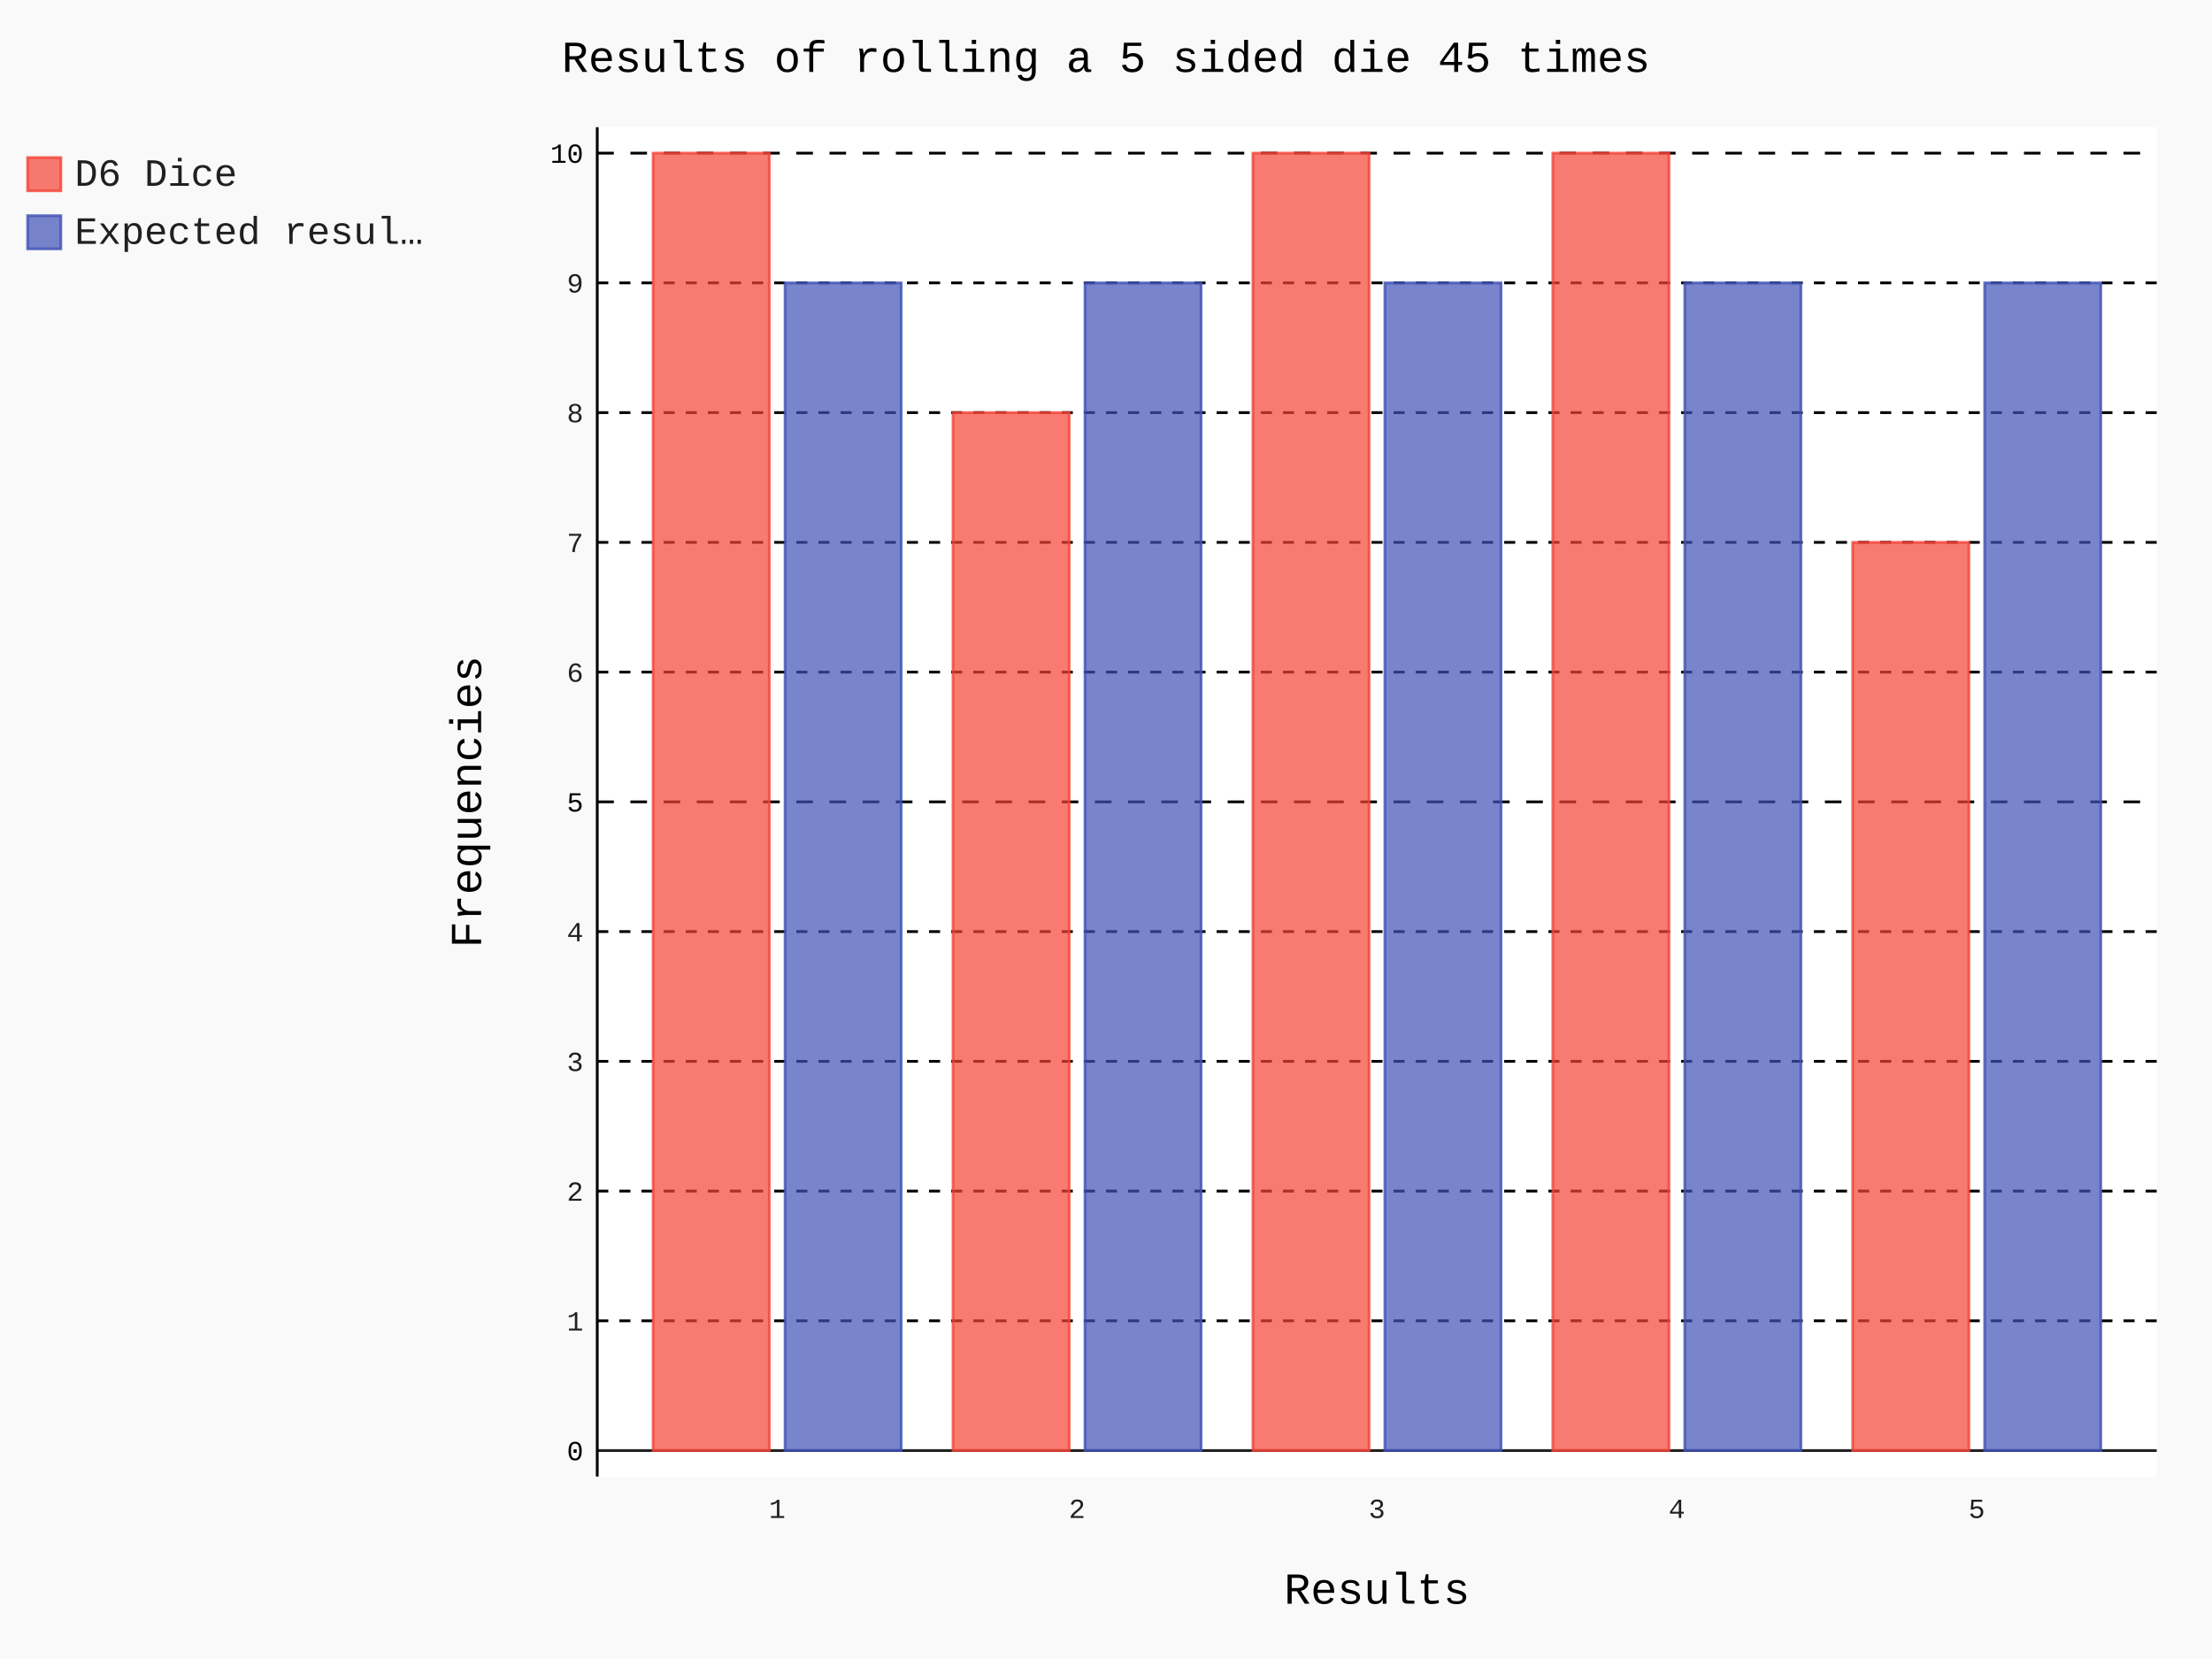
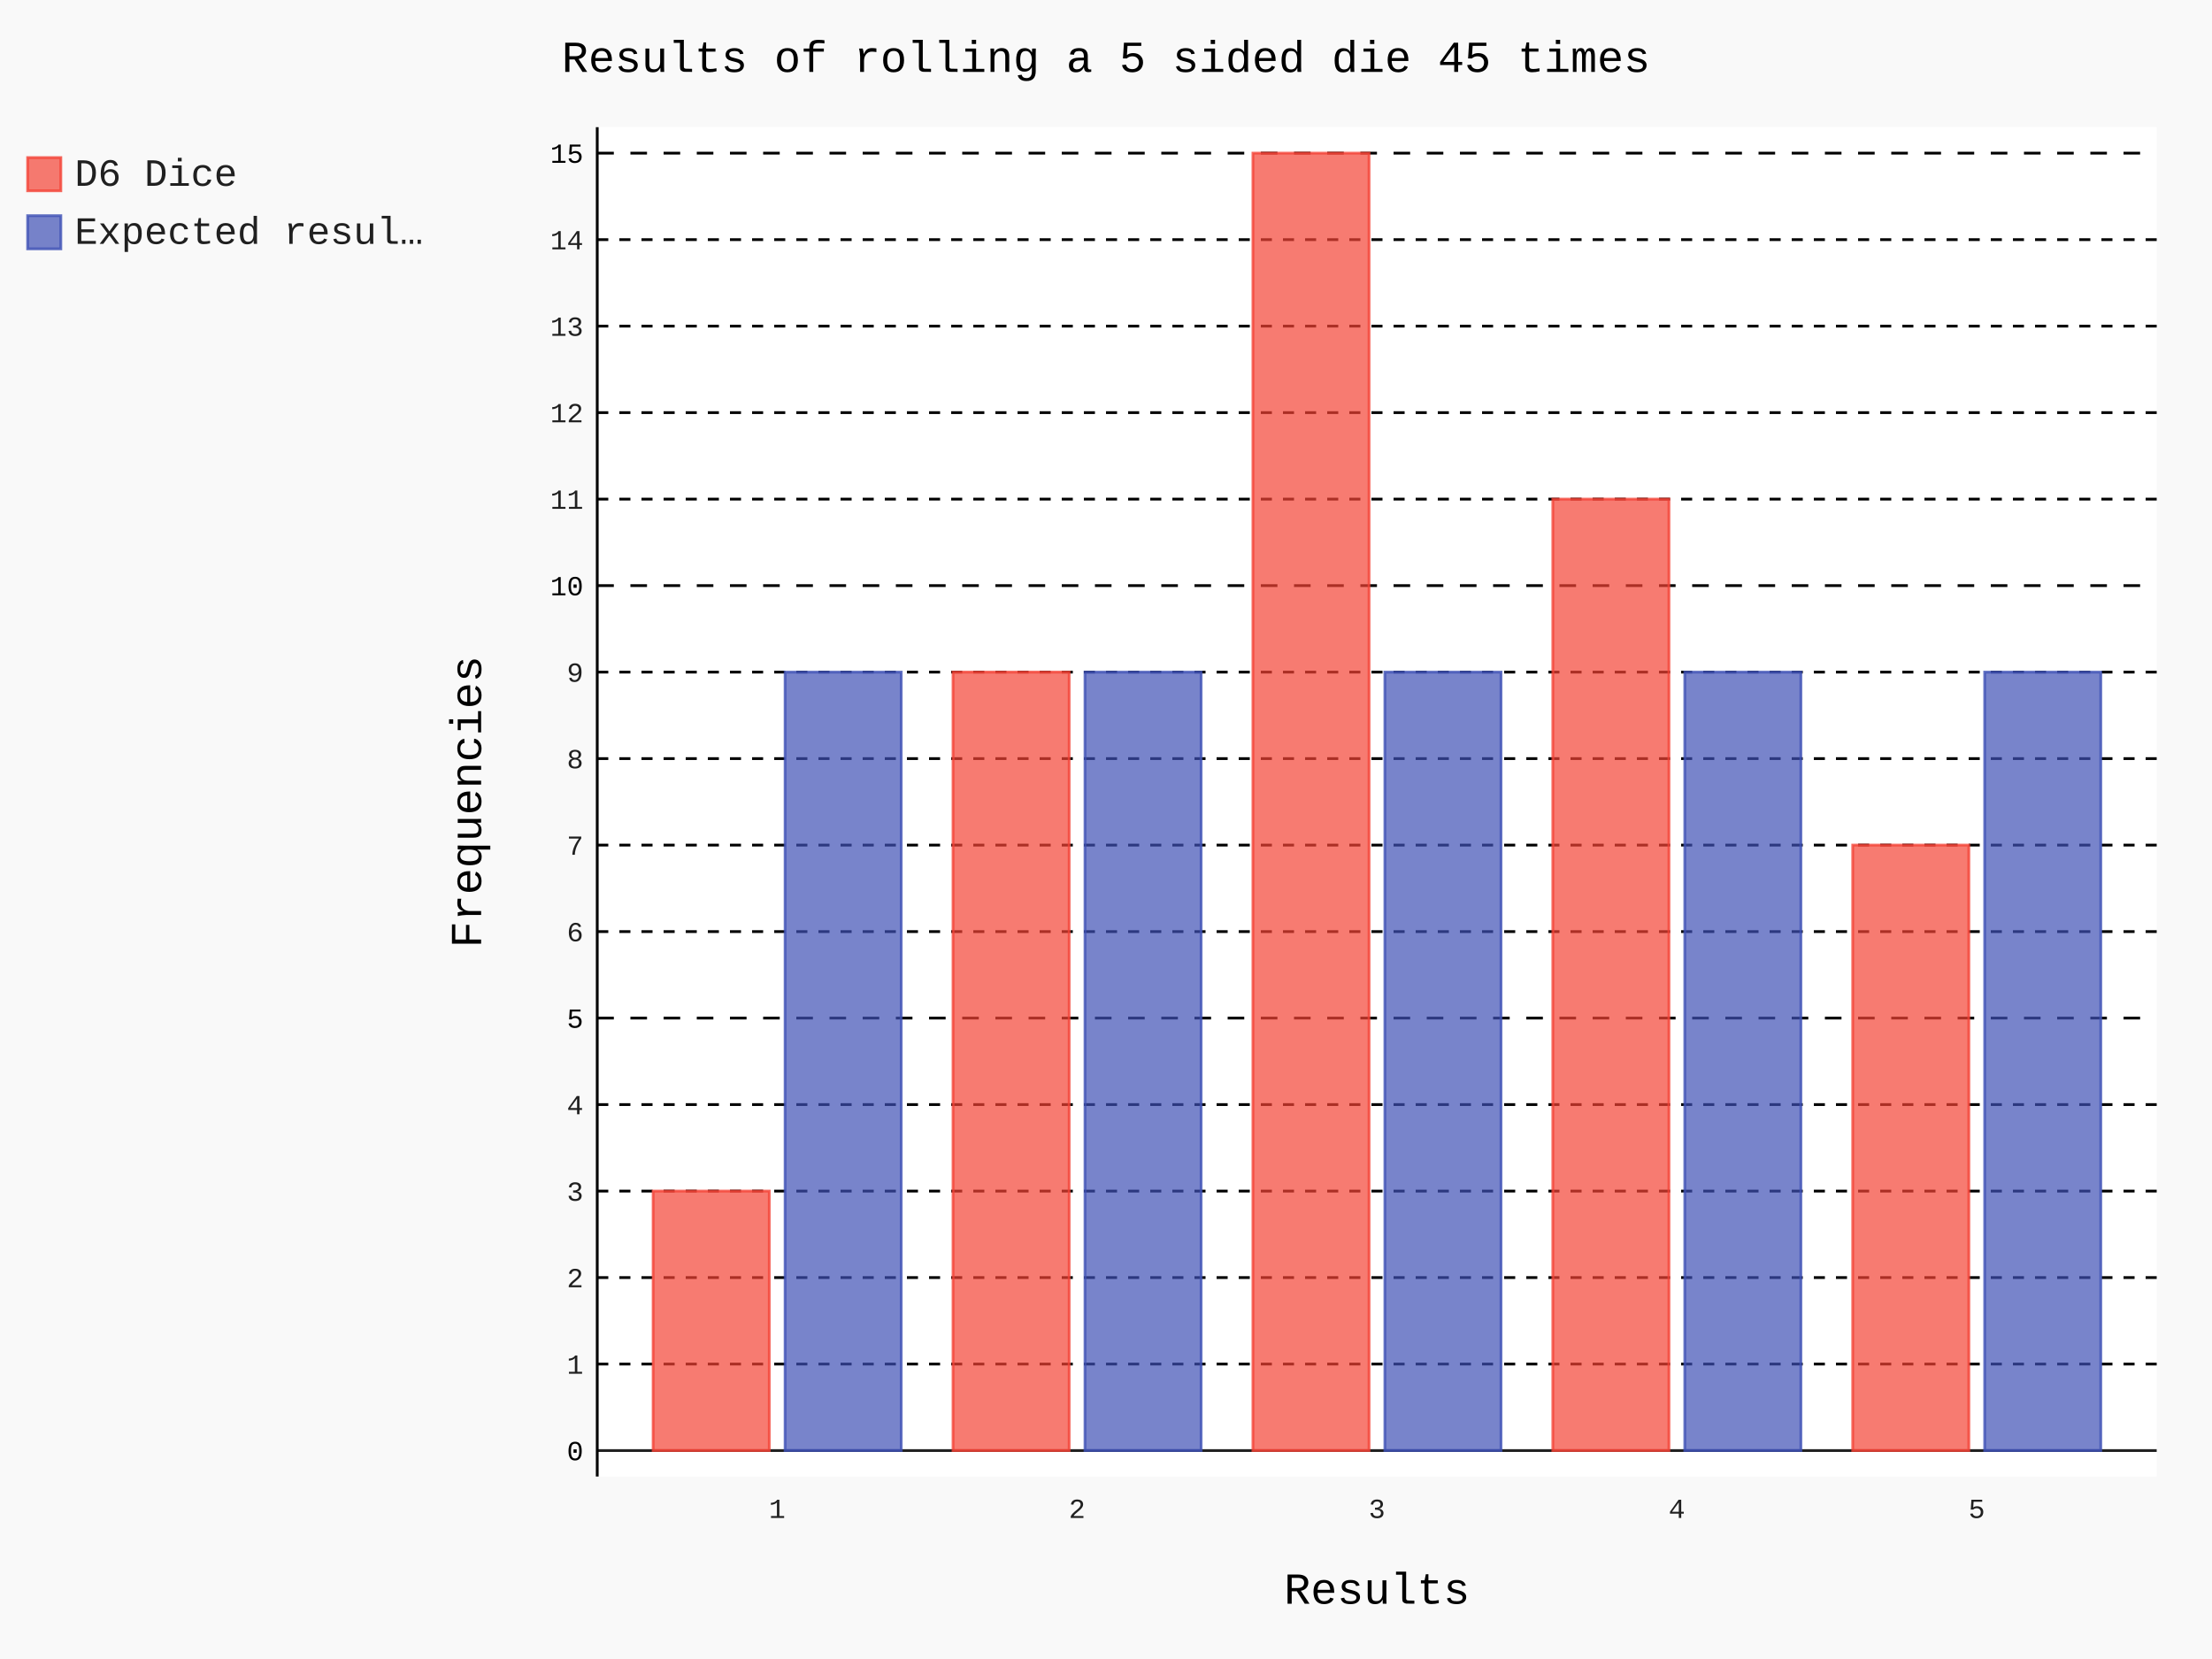
- <svg xmlns="http://www.w3.org/2000/svg" id="chart-b46fe1e6-f4aa-4908-b1c9-fea53cacea66" class="pygal-chart" viewBox="0 0 800 600">
+ <svg xmlns="http://www.w3.org/2000/svg" id="chart-0079b016-8a37-4aa7-b2a5-9658e56de6f5" class="pygal-chart" viewBox="0 0 800 600">
  <defs>
-     <style type="text/css">#chart-b46fe1e6-f4aa-4908-b1c9-fea53cacea66{-webkit-user-select:none;-webkit-font-smoothing:antialiased;font-family:Consolas,"Liberation Mono",Menlo,Courier,monospace}#chart-b46fe1e6-f4aa-4908-b1c9-fea53cacea66 .title{font-family:Consolas,"Liberation Mono",Menlo,Courier,monospace;font-size:16px}#chart-b46fe1e6-f4aa-4908-b1c9-fea53cacea66 .legends .legend text{font-family:Consolas,"Liberation Mono",Menlo,Courier,monospace;font-size:14px}#chart-b46fe1e6-f4aa-4908-b1c9-fea53cacea66 .axis text{font-family:Consolas,"Liberation Mono",Menlo,Courier,monospace;font-size:10px}#chart-b46fe1e6-f4aa-4908-b1c9-fea53cacea66 .axis text.major{font-family:Consolas,"Liberation Mono",Menlo,Courier,monospace;font-size:10px}#chart-b46fe1e6-f4aa-4908-b1c9-fea53cacea66 .text-overlay text.value{font-family:Consolas,"Liberation Mono",Menlo,Courier,monospace;font-size:16px}#chart-b46fe1e6-f4aa-4908-b1c9-fea53cacea66 .text-overlay text.label{font-family:Consolas,"Liberation Mono",Menlo,Courier,monospace;font-size:10px}#chart-b46fe1e6-f4aa-4908-b1c9-fea53cacea66 .tooltip{font-family:Consolas,"Liberation Mono",Menlo,Courier,monospace;font-size:14px}#chart-b46fe1e6-f4aa-4908-b1c9-fea53cacea66 text.no_data{font-family:Consolas,"Liberation Mono",Menlo,Courier,monospace;font-size:64px}
- #chart-b46fe1e6-f4aa-4908-b1c9-fea53cacea66{background-color:rgba(249,249,249,1)}#chart-b46fe1e6-f4aa-4908-b1c9-fea53cacea66 path,#chart-b46fe1e6-f4aa-4908-b1c9-fea53cacea66 line,#chart-b46fe1e6-f4aa-4908-b1c9-fea53cacea66 rect,#chart-b46fe1e6-f4aa-4908-b1c9-fea53cacea66 circle{-webkit-transition:150ms;-moz-transition:150ms;transition:150ms}#chart-b46fe1e6-f4aa-4908-b1c9-fea53cacea66 .graph &gt; .background{fill:rgba(249,249,249,1)}#chart-b46fe1e6-f4aa-4908-b1c9-fea53cacea66 .plot &gt; .background{fill:rgba(255,255,255,1)}#chart-b46fe1e6-f4aa-4908-b1c9-fea53cacea66 .graph{fill:rgba(0,0,0,.87)}#chart-b46fe1e6-f4aa-4908-b1c9-fea53cacea66 text.no_data{fill:rgba(0,0,0,1)}#chart-b46fe1e6-f4aa-4908-b1c9-fea53cacea66 .title{fill:rgba(0,0,0,1)}#chart-b46fe1e6-f4aa-4908-b1c9-fea53cacea66 .legends .legend text{fill:rgba(0,0,0,.87)}#chart-b46fe1e6-f4aa-4908-b1c9-fea53cacea66 .legends .legend:hover text{fill:rgba(0,0,0,1)}#chart-b46fe1e6-f4aa-4908-b1c9-fea53cacea66 .axis .line{stroke:rgba(0,0,0,1)}#chart-b46fe1e6-f4aa-4908-b1c9-fea53cacea66 .axis .guide.line{stroke:rgba(0,0,0,.54)}#chart-b46fe1e6-f4aa-4908-b1c9-fea53cacea66 .axis .major.line{stroke:rgba(0,0,0,.87)}#chart-b46fe1e6-f4aa-4908-b1c9-fea53cacea66 .axis text.major{fill:rgba(0,0,0,1)}#chart-b46fe1e6-f4aa-4908-b1c9-fea53cacea66 .axis.y .guides:hover .guide.line,#chart-b46fe1e6-f4aa-4908-b1c9-fea53cacea66 .line-graph .axis.x .guides:hover .guide.line,#chart-b46fe1e6-f4aa-4908-b1c9-fea53cacea66 .stackedline-graph .axis.x .guides:hover .guide.line,#chart-b46fe1e6-f4aa-4908-b1c9-fea53cacea66 .xy-graph .axis.x .guides:hover .guide.line{stroke:rgba(0,0,0,1)}#chart-b46fe1e6-f4aa-4908-b1c9-fea53cacea66 .axis .guides:hover text{fill:rgba(0,0,0,1)}#chart-b46fe1e6-f4aa-4908-b1c9-fea53cacea66 .reactive{fill-opacity:.7;stroke-opacity:.8;stroke-width:1}#chart-b46fe1e6-f4aa-4908-b1c9-fea53cacea66 .ci{stroke:rgba(0,0,0,.87)}#chart-b46fe1e6-f4aa-4908-b1c9-fea53cacea66 .reactive.active,#chart-b46fe1e6-f4aa-4908-b1c9-fea53cacea66 .active .reactive{fill-opacity:.8;stroke-opacity:.9;stroke-width:4}#chart-b46fe1e6-f4aa-4908-b1c9-fea53cacea66 .ci .reactive.active{stroke-width:1.5}#chart-b46fe1e6-f4aa-4908-b1c9-fea53cacea66 .series text{fill:rgba(0,0,0,1)}#chart-b46fe1e6-f4aa-4908-b1c9-fea53cacea66 .tooltip rect{fill:rgba(255,255,255,1);stroke:rgba(0,0,0,1);-webkit-transition:opacity 150ms;-moz-transition:opacity 150ms;transition:opacity 150ms}#chart-b46fe1e6-f4aa-4908-b1c9-fea53cacea66 .tooltip .label{fill:rgba(0,0,0,.87)}#chart-b46fe1e6-f4aa-4908-b1c9-fea53cacea66 .tooltip .label{fill:rgba(0,0,0,.87)}#chart-b46fe1e6-f4aa-4908-b1c9-fea53cacea66 .tooltip .legend{font-size:.8em;fill:rgba(0,0,0,.54)}#chart-b46fe1e6-f4aa-4908-b1c9-fea53cacea66 .tooltip .x_label{font-size:.6em;fill:rgba(0,0,0,1)}#chart-b46fe1e6-f4aa-4908-b1c9-fea53cacea66 .tooltip .xlink{font-size:.5em;text-decoration:underline}#chart-b46fe1e6-f4aa-4908-b1c9-fea53cacea66 .tooltip .value{font-size:1.5em}#chart-b46fe1e6-f4aa-4908-b1c9-fea53cacea66 .bound{font-size:.5em}#chart-b46fe1e6-f4aa-4908-b1c9-fea53cacea66 .max-value{font-size:.75em;fill:rgba(0,0,0,.54)}#chart-b46fe1e6-f4aa-4908-b1c9-fea53cacea66 .map-element{fill:rgba(255,255,255,1);stroke:rgba(0,0,0,.54) !important}#chart-b46fe1e6-f4aa-4908-b1c9-fea53cacea66 .map-element .reactive{fill-opacity:inherit;stroke-opacity:inherit}#chart-b46fe1e6-f4aa-4908-b1c9-fea53cacea66 .color-0,#chart-b46fe1e6-f4aa-4908-b1c9-fea53cacea66 .color-0 a:visited{stroke:#F44336;fill:#F44336}#chart-b46fe1e6-f4aa-4908-b1c9-fea53cacea66 .color-1,#chart-b46fe1e6-f4aa-4908-b1c9-fea53cacea66 .color-1 a:visited{stroke:#3F51B5;fill:#3F51B5}#chart-b46fe1e6-f4aa-4908-b1c9-fea53cacea66 .text-overlay .color-0 text{fill:black}#chart-b46fe1e6-f4aa-4908-b1c9-fea53cacea66 .text-overlay .color-1 text{fill:black}#chart-b46fe1e6-f4aa-4908-b1c9-fea53cacea66 .series.serie-1{stroke-width:2}
- #chart-b46fe1e6-f4aa-4908-b1c9-fea53cacea66 text.no_data{text-anchor:middle}#chart-b46fe1e6-f4aa-4908-b1c9-fea53cacea66 .guide.line{fill:none}#chart-b46fe1e6-f4aa-4908-b1c9-fea53cacea66 .centered{text-anchor:middle}#chart-b46fe1e6-f4aa-4908-b1c9-fea53cacea66 .title{text-anchor:middle}#chart-b46fe1e6-f4aa-4908-b1c9-fea53cacea66 .legends .legend text{fill-opacity:1}#chart-b46fe1e6-f4aa-4908-b1c9-fea53cacea66 .axis.x text{text-anchor:middle}#chart-b46fe1e6-f4aa-4908-b1c9-fea53cacea66 .axis.x:not(.web) text[transform]{text-anchor:start}#chart-b46fe1e6-f4aa-4908-b1c9-fea53cacea66 .axis.x:not(.web) text[transform].backwards{text-anchor:end}#chart-b46fe1e6-f4aa-4908-b1c9-fea53cacea66 .axis.y text{text-anchor:end}#chart-b46fe1e6-f4aa-4908-b1c9-fea53cacea66 .axis.y text[transform].backwards{text-anchor:start}#chart-b46fe1e6-f4aa-4908-b1c9-fea53cacea66 .axis.y2 text{text-anchor:start}#chart-b46fe1e6-f4aa-4908-b1c9-fea53cacea66 .axis.y2 text[transform].backwards{text-anchor:end}#chart-b46fe1e6-f4aa-4908-b1c9-fea53cacea66 .axis .guide.line{stroke-dasharray:4,4;stroke:black}#chart-b46fe1e6-f4aa-4908-b1c9-fea53cacea66 .axis .major.guide.line{stroke-dasharray:6,6;stroke:black}#chart-b46fe1e6-f4aa-4908-b1c9-fea53cacea66 .horizontal .axis.y .guide.line,#chart-b46fe1e6-f4aa-4908-b1c9-fea53cacea66 .horizontal .axis.y2 .guide.line,#chart-b46fe1e6-f4aa-4908-b1c9-fea53cacea66 .vertical .axis.x .guide.line{opacity:0}#chart-b46fe1e6-f4aa-4908-b1c9-fea53cacea66 .horizontal .axis.always_show .guide.line,#chart-b46fe1e6-f4aa-4908-b1c9-fea53cacea66 .vertical .axis.always_show .guide.line{opacity:1 !important}#chart-b46fe1e6-f4aa-4908-b1c9-fea53cacea66 .axis.y .guides:hover .guide.line,#chart-b46fe1e6-f4aa-4908-b1c9-fea53cacea66 .axis.y2 .guides:hover .guide.line,#chart-b46fe1e6-f4aa-4908-b1c9-fea53cacea66 .axis.x .guides:hover .guide.line{opacity:1}#chart-b46fe1e6-f4aa-4908-b1c9-fea53cacea66 .axis .guides:hover text{opacity:1}#chart-b46fe1e6-f4aa-4908-b1c9-fea53cacea66 .nofill{fill:none}#chart-b46fe1e6-f4aa-4908-b1c9-fea53cacea66 .subtle-fill{fill-opacity:.2}#chart-b46fe1e6-f4aa-4908-b1c9-fea53cacea66 .dot{stroke-width:1px;fill-opacity:1;stroke-opacity:1}#chart-b46fe1e6-f4aa-4908-b1c9-fea53cacea66 .dot.active{stroke-width:5px}#chart-b46fe1e6-f4aa-4908-b1c9-fea53cacea66 .dot.negative{fill:transparent}#chart-b46fe1e6-f4aa-4908-b1c9-fea53cacea66 text,#chart-b46fe1e6-f4aa-4908-b1c9-fea53cacea66 tspan{stroke:none !important}#chart-b46fe1e6-f4aa-4908-b1c9-fea53cacea66 .series text.active{opacity:1}#chart-b46fe1e6-f4aa-4908-b1c9-fea53cacea66 .tooltip rect{fill-opacity:.95;stroke-width:.5}#chart-b46fe1e6-f4aa-4908-b1c9-fea53cacea66 .tooltip text{fill-opacity:1}#chart-b46fe1e6-f4aa-4908-b1c9-fea53cacea66 .showable{visibility:hidden}#chart-b46fe1e6-f4aa-4908-b1c9-fea53cacea66 .showable.shown{visibility:visible}#chart-b46fe1e6-f4aa-4908-b1c9-fea53cacea66 .gauge-background{fill:rgba(229,229,229,1);stroke:none}#chart-b46fe1e6-f4aa-4908-b1c9-fea53cacea66 .bg-lines{stroke:rgba(249,249,249,1);stroke-width:2px}</style>
+     <style type="text/css">#chart-0079b016-8a37-4aa7-b2a5-9658e56de6f5{-webkit-user-select:none;-webkit-font-smoothing:antialiased;font-family:Consolas,"Liberation Mono",Menlo,Courier,monospace}#chart-0079b016-8a37-4aa7-b2a5-9658e56de6f5 .title{font-family:Consolas,"Liberation Mono",Menlo,Courier,monospace;font-size:16px}#chart-0079b016-8a37-4aa7-b2a5-9658e56de6f5 .legends .legend text{font-family:Consolas,"Liberation Mono",Menlo,Courier,monospace;font-size:14px}#chart-0079b016-8a37-4aa7-b2a5-9658e56de6f5 .axis text{font-family:Consolas,"Liberation Mono",Menlo,Courier,monospace;font-size:10px}#chart-0079b016-8a37-4aa7-b2a5-9658e56de6f5 .axis text.major{font-family:Consolas,"Liberation Mono",Menlo,Courier,monospace;font-size:10px}#chart-0079b016-8a37-4aa7-b2a5-9658e56de6f5 .text-overlay text.value{font-family:Consolas,"Liberation Mono",Menlo,Courier,monospace;font-size:16px}#chart-0079b016-8a37-4aa7-b2a5-9658e56de6f5 .text-overlay text.label{font-family:Consolas,"Liberation Mono",Menlo,Courier,monospace;font-size:10px}#chart-0079b016-8a37-4aa7-b2a5-9658e56de6f5 .tooltip{font-family:Consolas,"Liberation Mono",Menlo,Courier,monospace;font-size:14px}#chart-0079b016-8a37-4aa7-b2a5-9658e56de6f5 text.no_data{font-family:Consolas,"Liberation Mono",Menlo,Courier,monospace;font-size:64px}
+ #chart-0079b016-8a37-4aa7-b2a5-9658e56de6f5{background-color:rgba(249,249,249,1)}#chart-0079b016-8a37-4aa7-b2a5-9658e56de6f5 path,#chart-0079b016-8a37-4aa7-b2a5-9658e56de6f5 line,#chart-0079b016-8a37-4aa7-b2a5-9658e56de6f5 rect,#chart-0079b016-8a37-4aa7-b2a5-9658e56de6f5 circle{-webkit-transition:150ms;-moz-transition:150ms;transition:150ms}#chart-0079b016-8a37-4aa7-b2a5-9658e56de6f5 .graph &gt; .background{fill:rgba(249,249,249,1)}#chart-0079b016-8a37-4aa7-b2a5-9658e56de6f5 .plot &gt; .background{fill:rgba(255,255,255,1)}#chart-0079b016-8a37-4aa7-b2a5-9658e56de6f5 .graph{fill:rgba(0,0,0,.87)}#chart-0079b016-8a37-4aa7-b2a5-9658e56de6f5 text.no_data{fill:rgba(0,0,0,1)}#chart-0079b016-8a37-4aa7-b2a5-9658e56de6f5 .title{fill:rgba(0,0,0,1)}#chart-0079b016-8a37-4aa7-b2a5-9658e56de6f5 .legends .legend text{fill:rgba(0,0,0,.87)}#chart-0079b016-8a37-4aa7-b2a5-9658e56de6f5 .legends .legend:hover text{fill:rgba(0,0,0,1)}#chart-0079b016-8a37-4aa7-b2a5-9658e56de6f5 .axis .line{stroke:rgba(0,0,0,1)}#chart-0079b016-8a37-4aa7-b2a5-9658e56de6f5 .axis .guide.line{stroke:rgba(0,0,0,.54)}#chart-0079b016-8a37-4aa7-b2a5-9658e56de6f5 .axis .major.line{stroke:rgba(0,0,0,.87)}#chart-0079b016-8a37-4aa7-b2a5-9658e56de6f5 .axis text.major{fill:rgba(0,0,0,1)}#chart-0079b016-8a37-4aa7-b2a5-9658e56de6f5 .axis.y .guides:hover .guide.line,#chart-0079b016-8a37-4aa7-b2a5-9658e56de6f5 .line-graph .axis.x .guides:hover .guide.line,#chart-0079b016-8a37-4aa7-b2a5-9658e56de6f5 .stackedline-graph .axis.x .guides:hover .guide.line,#chart-0079b016-8a37-4aa7-b2a5-9658e56de6f5 .xy-graph .axis.x .guides:hover .guide.line{stroke:rgba(0,0,0,1)}#chart-0079b016-8a37-4aa7-b2a5-9658e56de6f5 .axis .guides:hover text{fill:rgba(0,0,0,1)}#chart-0079b016-8a37-4aa7-b2a5-9658e56de6f5 .reactive{fill-opacity:.7;stroke-opacity:.8;stroke-width:1}#chart-0079b016-8a37-4aa7-b2a5-9658e56de6f5 .ci{stroke:rgba(0,0,0,.87)}#chart-0079b016-8a37-4aa7-b2a5-9658e56de6f5 .reactive.active,#chart-0079b016-8a37-4aa7-b2a5-9658e56de6f5 .active .reactive{fill-opacity:.8;stroke-opacity:.9;stroke-width:4}#chart-0079b016-8a37-4aa7-b2a5-9658e56de6f5 .ci .reactive.active{stroke-width:1.5}#chart-0079b016-8a37-4aa7-b2a5-9658e56de6f5 .series text{fill:rgba(0,0,0,1)}#chart-0079b016-8a37-4aa7-b2a5-9658e56de6f5 .tooltip rect{fill:rgba(255,255,255,1);stroke:rgba(0,0,0,1);-webkit-transition:opacity 150ms;-moz-transition:opacity 150ms;transition:opacity 150ms}#chart-0079b016-8a37-4aa7-b2a5-9658e56de6f5 .tooltip .label{fill:rgba(0,0,0,.87)}#chart-0079b016-8a37-4aa7-b2a5-9658e56de6f5 .tooltip .label{fill:rgba(0,0,0,.87)}#chart-0079b016-8a37-4aa7-b2a5-9658e56de6f5 .tooltip .legend{font-size:.8em;fill:rgba(0,0,0,.54)}#chart-0079b016-8a37-4aa7-b2a5-9658e56de6f5 .tooltip .x_label{font-size:.6em;fill:rgba(0,0,0,1)}#chart-0079b016-8a37-4aa7-b2a5-9658e56de6f5 .tooltip .xlink{font-size:.5em;text-decoration:underline}#chart-0079b016-8a37-4aa7-b2a5-9658e56de6f5 .tooltip .value{font-size:1.5em}#chart-0079b016-8a37-4aa7-b2a5-9658e56de6f5 .bound{font-size:.5em}#chart-0079b016-8a37-4aa7-b2a5-9658e56de6f5 .max-value{font-size:.75em;fill:rgba(0,0,0,.54)}#chart-0079b016-8a37-4aa7-b2a5-9658e56de6f5 .map-element{fill:rgba(255,255,255,1);stroke:rgba(0,0,0,.54) !important}#chart-0079b016-8a37-4aa7-b2a5-9658e56de6f5 .map-element .reactive{fill-opacity:inherit;stroke-opacity:inherit}#chart-0079b016-8a37-4aa7-b2a5-9658e56de6f5 .color-0,#chart-0079b016-8a37-4aa7-b2a5-9658e56de6f5 .color-0 a:visited{stroke:#F44336;fill:#F44336}#chart-0079b016-8a37-4aa7-b2a5-9658e56de6f5 .color-1,#chart-0079b016-8a37-4aa7-b2a5-9658e56de6f5 .color-1 a:visited{stroke:#3F51B5;fill:#3F51B5}#chart-0079b016-8a37-4aa7-b2a5-9658e56de6f5 .text-overlay .color-0 text{fill:black}#chart-0079b016-8a37-4aa7-b2a5-9658e56de6f5 .text-overlay .color-1 text{fill:black}#chart-0079b016-8a37-4aa7-b2a5-9658e56de6f5 .series.serie-1{stroke-width:2}
+ #chart-0079b016-8a37-4aa7-b2a5-9658e56de6f5 text.no_data{text-anchor:middle}#chart-0079b016-8a37-4aa7-b2a5-9658e56de6f5 .guide.line{fill:none}#chart-0079b016-8a37-4aa7-b2a5-9658e56de6f5 .centered{text-anchor:middle}#chart-0079b016-8a37-4aa7-b2a5-9658e56de6f5 .title{text-anchor:middle}#chart-0079b016-8a37-4aa7-b2a5-9658e56de6f5 .legends .legend text{fill-opacity:1}#chart-0079b016-8a37-4aa7-b2a5-9658e56de6f5 .axis.x text{text-anchor:middle}#chart-0079b016-8a37-4aa7-b2a5-9658e56de6f5 .axis.x:not(.web) text[transform]{text-anchor:start}#chart-0079b016-8a37-4aa7-b2a5-9658e56de6f5 .axis.x:not(.web) text[transform].backwards{text-anchor:end}#chart-0079b016-8a37-4aa7-b2a5-9658e56de6f5 .axis.y text{text-anchor:end}#chart-0079b016-8a37-4aa7-b2a5-9658e56de6f5 .axis.y text[transform].backwards{text-anchor:start}#chart-0079b016-8a37-4aa7-b2a5-9658e56de6f5 .axis.y2 text{text-anchor:start}#chart-0079b016-8a37-4aa7-b2a5-9658e56de6f5 .axis.y2 text[transform].backwards{text-anchor:end}#chart-0079b016-8a37-4aa7-b2a5-9658e56de6f5 .axis .guide.line{stroke-dasharray:4,4;stroke:black}#chart-0079b016-8a37-4aa7-b2a5-9658e56de6f5 .axis .major.guide.line{stroke-dasharray:6,6;stroke:black}#chart-0079b016-8a37-4aa7-b2a5-9658e56de6f5 .horizontal .axis.y .guide.line,#chart-0079b016-8a37-4aa7-b2a5-9658e56de6f5 .horizontal .axis.y2 .guide.line,#chart-0079b016-8a37-4aa7-b2a5-9658e56de6f5 .vertical .axis.x .guide.line{opacity:0}#chart-0079b016-8a37-4aa7-b2a5-9658e56de6f5 .horizontal .axis.always_show .guide.line,#chart-0079b016-8a37-4aa7-b2a5-9658e56de6f5 .vertical .axis.always_show .guide.line{opacity:1 !important}#chart-0079b016-8a37-4aa7-b2a5-9658e56de6f5 .axis.y .guides:hover .guide.line,#chart-0079b016-8a37-4aa7-b2a5-9658e56de6f5 .axis.y2 .guides:hover .guide.line,#chart-0079b016-8a37-4aa7-b2a5-9658e56de6f5 .axis.x .guides:hover .guide.line{opacity:1}#chart-0079b016-8a37-4aa7-b2a5-9658e56de6f5 .axis .guides:hover text{opacity:1}#chart-0079b016-8a37-4aa7-b2a5-9658e56de6f5 .nofill{fill:none}#chart-0079b016-8a37-4aa7-b2a5-9658e56de6f5 .subtle-fill{fill-opacity:.2}#chart-0079b016-8a37-4aa7-b2a5-9658e56de6f5 .dot{stroke-width:1px;fill-opacity:1;stroke-opacity:1}#chart-0079b016-8a37-4aa7-b2a5-9658e56de6f5 .dot.active{stroke-width:5px}#chart-0079b016-8a37-4aa7-b2a5-9658e56de6f5 .dot.negative{fill:transparent}#chart-0079b016-8a37-4aa7-b2a5-9658e56de6f5 text,#chart-0079b016-8a37-4aa7-b2a5-9658e56de6f5 tspan{stroke:none !important}#chart-0079b016-8a37-4aa7-b2a5-9658e56de6f5 .series text.active{opacity:1}#chart-0079b016-8a37-4aa7-b2a5-9658e56de6f5 .tooltip rect{fill-opacity:.95;stroke-width:.5}#chart-0079b016-8a37-4aa7-b2a5-9658e56de6f5 .tooltip text{fill-opacity:1}#chart-0079b016-8a37-4aa7-b2a5-9658e56de6f5 .showable{visibility:hidden}#chart-0079b016-8a37-4aa7-b2a5-9658e56de6f5 .showable.shown{visibility:visible}#chart-0079b016-8a37-4aa7-b2a5-9658e56de6f5 .gauge-background{fill:rgba(229,229,229,1);stroke:none}#chart-0079b016-8a37-4aa7-b2a5-9658e56de6f5 .bg-lines{stroke:rgba(249,249,249,1);stroke-width:2px}</style>
  </defs>
  <g class="graph bar-graph vertical">
    <rect x="0" y="0" width="800" height="600" class="background" />
    <g transform="translate(216, 46)" class="plot">
      <rect x="0" y="0" width="564.0" height="488" class="background" />
      <g class="axis y always_show">
        <g class="guides">
          <path d="M0 478.615 h564" class="axis major line" />
          <text x="-5" y="482.115" class="major">0</text>
        </g>
        <g class="guides">
-           <path d="M0 431.692 h564" class="guide line" />
-           <text x="-5" y="435.192" class="">1</text>
+           <path d="M0 447.333 h564" class="guide line" />
+           <text x="-5" y="450.833" class="">1</text>
+         </g>
+         <g class="guides">
+           <path d="M0 416.051 h564" class="guide line" />
+           <text x="-5" y="419.551" class="">2</text>
        </g>
        <g class="guides">
          <path d="M0 384.769 h564" class="guide line" />
-           <text x="-5" y="388.269" class="">2</text>
+           <text x="-5" y="388.269" class="">3</text>
        </g>
        <g class="guides">
-           <path d="M0 337.846 h564" class="guide line" />
-           <text x="-5" y="341.346" class="">3</text>
+           <path d="M0 353.487 h564" class="guide line" />
+           <text x="-5" y="356.987" class="">4</text>
+         </g>
+         <g class="guides">
+           <path d="M0 322.205 h564" class="major guide line" />
+           <text x="-5" y="325.705" class="major">5</text>
        </g>
        <g class="guides">
          <path d="M0 290.923 h564" class="guide line" />
-           <text x="-5" y="294.423" class="">4</text>
+           <text x="-5" y="294.423" class="">6</text>
        </g>
        <g class="guides">
-           <path d="M0 244 h564" class="major guide line" />
-           <text x="-5" y="247.5" class="major">5</text>
+           <path d="M0 259.641 h564" class="guide line" />
+           <text x="-5" y="263.141" class="">7</text>
+         </g>
+         <g class="guides">
+           <path d="M0 228.359 h564" class="guide line" />
+           <text x="-5" y="231.859" class="">8</text>
        </g>
        <g class="guides">
          <path d="M0 197.077 h564" class="guide line" />
-           <text x="-5" y="200.577" class="">6</text>
+           <text x="-5" y="200.577" class="">9</text>
        </g>
        <g class="guides">
-           <path d="M0 150.154 h564" class="guide line" />
-           <text x="-5" y="153.654" class="">7</text>
+           <path d="M0 165.795 h564" class="major guide line" />
+           <text x="-5" y="169.295" class="major">10</text>
+         </g>
+         <g class="guides">
+           <path d="M0 134.513 h564" class="guide line" />
+           <text x="-5" y="138.013" class="">11</text>
        </g>
        <g class="guides">
          <path d="M0 103.231 h564" class="guide line" />
-           <text x="-5" y="106.731" class="">8</text>
+           <text x="-5" y="106.731" class="">12</text>
        </g>
        <g class="guides">
-           <path d="M0 56.308 h564" class="guide line" />
-           <text x="-5" y="59.808" class="">9</text>
+           <path d="M0 71.949 h564" class="guide line" />
+           <text x="-5" y="75.449" class="">13</text>
+         </g>
+         <g class="guides">
+           <path d="M0 40.667 h564" class="guide line" />
+           <text x="-5" y="44.167" class="">14</text>
        </g>
        <g class="guides">
          <path d="M0 9.385 h564" class="major guide line" />
-           <text x="-5" y="12.885" class="major">10</text>
+           <text x="-5" y="12.885" class="major">15</text>
        </g>
      </g>
      <g class="axis x">
        <path d="M0 0 v488" class="line" />
        <g class="guides">
          <path d="M65.077 0 v488" class="guide line" />
          <text x="65.077" y="503.0" class="">1</text>
        </g>
        <g class="guides">
          <path d="M173.538 0 v488" class="guide line" />
          <text x="173.538" y="503.0" class="">2</text>
        </g>
        <g class="guides">
          <path d="M282 0 v488" class="guide line" />
          <text x="282.0" y="503.0" class="">3</text>
        </g>
        <g class="guides">
          <path d="M390.462 0 v488" class="guide line" />
          <text x="390.462" y="503.0" class="">4</text>
        </g>
        <g class="guides">
          <path d="M498.923 0 v488" class="guide line" />
          <text x="498.923" y="503.0" class="">5</text>
        </g>
      </g>
      <g class="series serie-0 color-0">
        <g class="bars">
          <g class="bar">
-             <rect x="20.217" y="9.385" rx="0" ry="0" width="41.996" height="469.231" class="rect reactive tooltip-trigger" />
+             <rect x="20.217" y="384.769" rx="0" ry="0" width="41.996" height="93.846" class="rect reactive tooltip-trigger" />
          </g>
          <g class="bar">
-             <rect x="128.679" y="103.231" rx="0" ry="0" width="41.996" height="375.385" class="rect reactive tooltip-trigger" />
+             <rect x="128.679" y="197.077" rx="0" ry="0" width="41.996" height="281.538" class="rect reactive tooltip-trigger" />
          </g>
          <g class="bar">
            <rect x="237.14" y="9.385" rx="0" ry="0" width="41.996" height="469.231" class="rect reactive tooltip-trigger" />
          </g>
          <g class="bar">
-             <rect x="345.602" y="9.385" rx="0" ry="0" width="41.996" height="469.231" class="rect reactive tooltip-trigger" />
+             <rect x="345.602" y="134.513" rx="0" ry="0" width="41.996" height="344.103" class="rect reactive tooltip-trigger" />
          </g>
          <g class="bar">
-             <rect x="454.063" y="150.154" rx="0" ry="0" width="41.996" height="328.462" class="rect reactive tooltip-trigger" />
+             <rect x="454.063" y="259.641" rx="0" ry="0" width="41.996" height="218.974" class="rect reactive tooltip-trigger" />
          </g>
        </g>
      </g>
      <g class="series serie-1 color-1">
        <g class="bars">
          <g class="bar">
-             <rect x="67.94" y="56.308" rx="0" ry="0" width="41.996" height="422.308" class="rect reactive tooltip-trigger" />
+             <rect x="67.94" y="197.077" rx="0" ry="0" width="41.996" height="281.538" class="rect reactive tooltip-trigger" />
          </g>
          <g class="bar">
-             <rect x="176.402" y="56.308" rx="0" ry="0" width="41.996" height="422.308" class="rect reactive tooltip-trigger" />
+             <rect x="176.402" y="197.077" rx="0" ry="0" width="41.996" height="281.538" class="rect reactive tooltip-trigger" />
          </g>
          <g class="bar">
-             <rect x="284.863" y="56.308" rx="0" ry="0" width="41.996" height="422.308" class="rect reactive tooltip-trigger" />
+             <rect x="284.863" y="197.077" rx="0" ry="0" width="41.996" height="281.538" class="rect reactive tooltip-trigger" />
          </g>
          <g class="bar">
-             <rect x="393.325" y="56.308" rx="0" ry="0" width="41.996" height="422.308" class="rect reactive tooltip-trigger" />
+             <rect x="393.325" y="197.077" rx="0" ry="0" width="41.996" height="281.538" class="rect reactive tooltip-trigger" />
          </g>
          <g class="bar">
-             <rect x="501.786" y="56.308" rx="0" ry="0" width="41.996" height="422.308" class="rect reactive tooltip-trigger" />
+             <rect x="501.786" y="197.077" rx="0" ry="0" width="41.996" height="281.538" class="rect reactive tooltip-trigger" />
          </g>
        </g>
      </g>
    </g>
    <g class="titles">
      <text x="400.0" y="26" class="title plot_title">Results of rolling a 5 sided die 45 times</text>
      <text x="498.0" y="580" class="title">Results</text>
      <text x="148.0" y="316.0" class="title" transform="rotate(-90 148 290)">Frequencies</text>
    </g>
    <g transform="translate(216, 46)" class="plot overlay">
      <g class="series serie-0 color-0" />
      <g class="series serie-1 color-1" />
    </g>
    <g transform="translate(216, 46)" class="plot text-overlay">
      <g class="series serie-0 color-0" />
      <g class="series serie-1 color-1" />
    </g>
    <g transform="translate(216, 46)" class="plot tooltip-overlay">
      <g transform="translate(0 0)" style="opacity: 0" class="tooltip">
        <rect rx="0" ry="0" width="0" height="0" class="tooltip-box" />
        <g class="text" />
      </g>
    </g>
    <g transform="translate(10, 56)" class="legends">
      <g id="activate-serie-0" class="legend reactive activate-serie">
        <rect x="0.0" y="1.0" width="12" height="12" class="color-0 reactive" />
        <text x="17.0" y="11.2">D6 Dice</text>
      </g>
      <g id="activate-serie-1" class="legend reactive activate-serie">
        <rect x="0.0" y="22.0" width="12" height="12" class="color-1 reactive" />
        <text x="17.0" y="32.2">Expected resul…</text>
      </g>
    </g>
    <g transform="translate(790, 56)" class="legends" />
  </g>
</svg>
